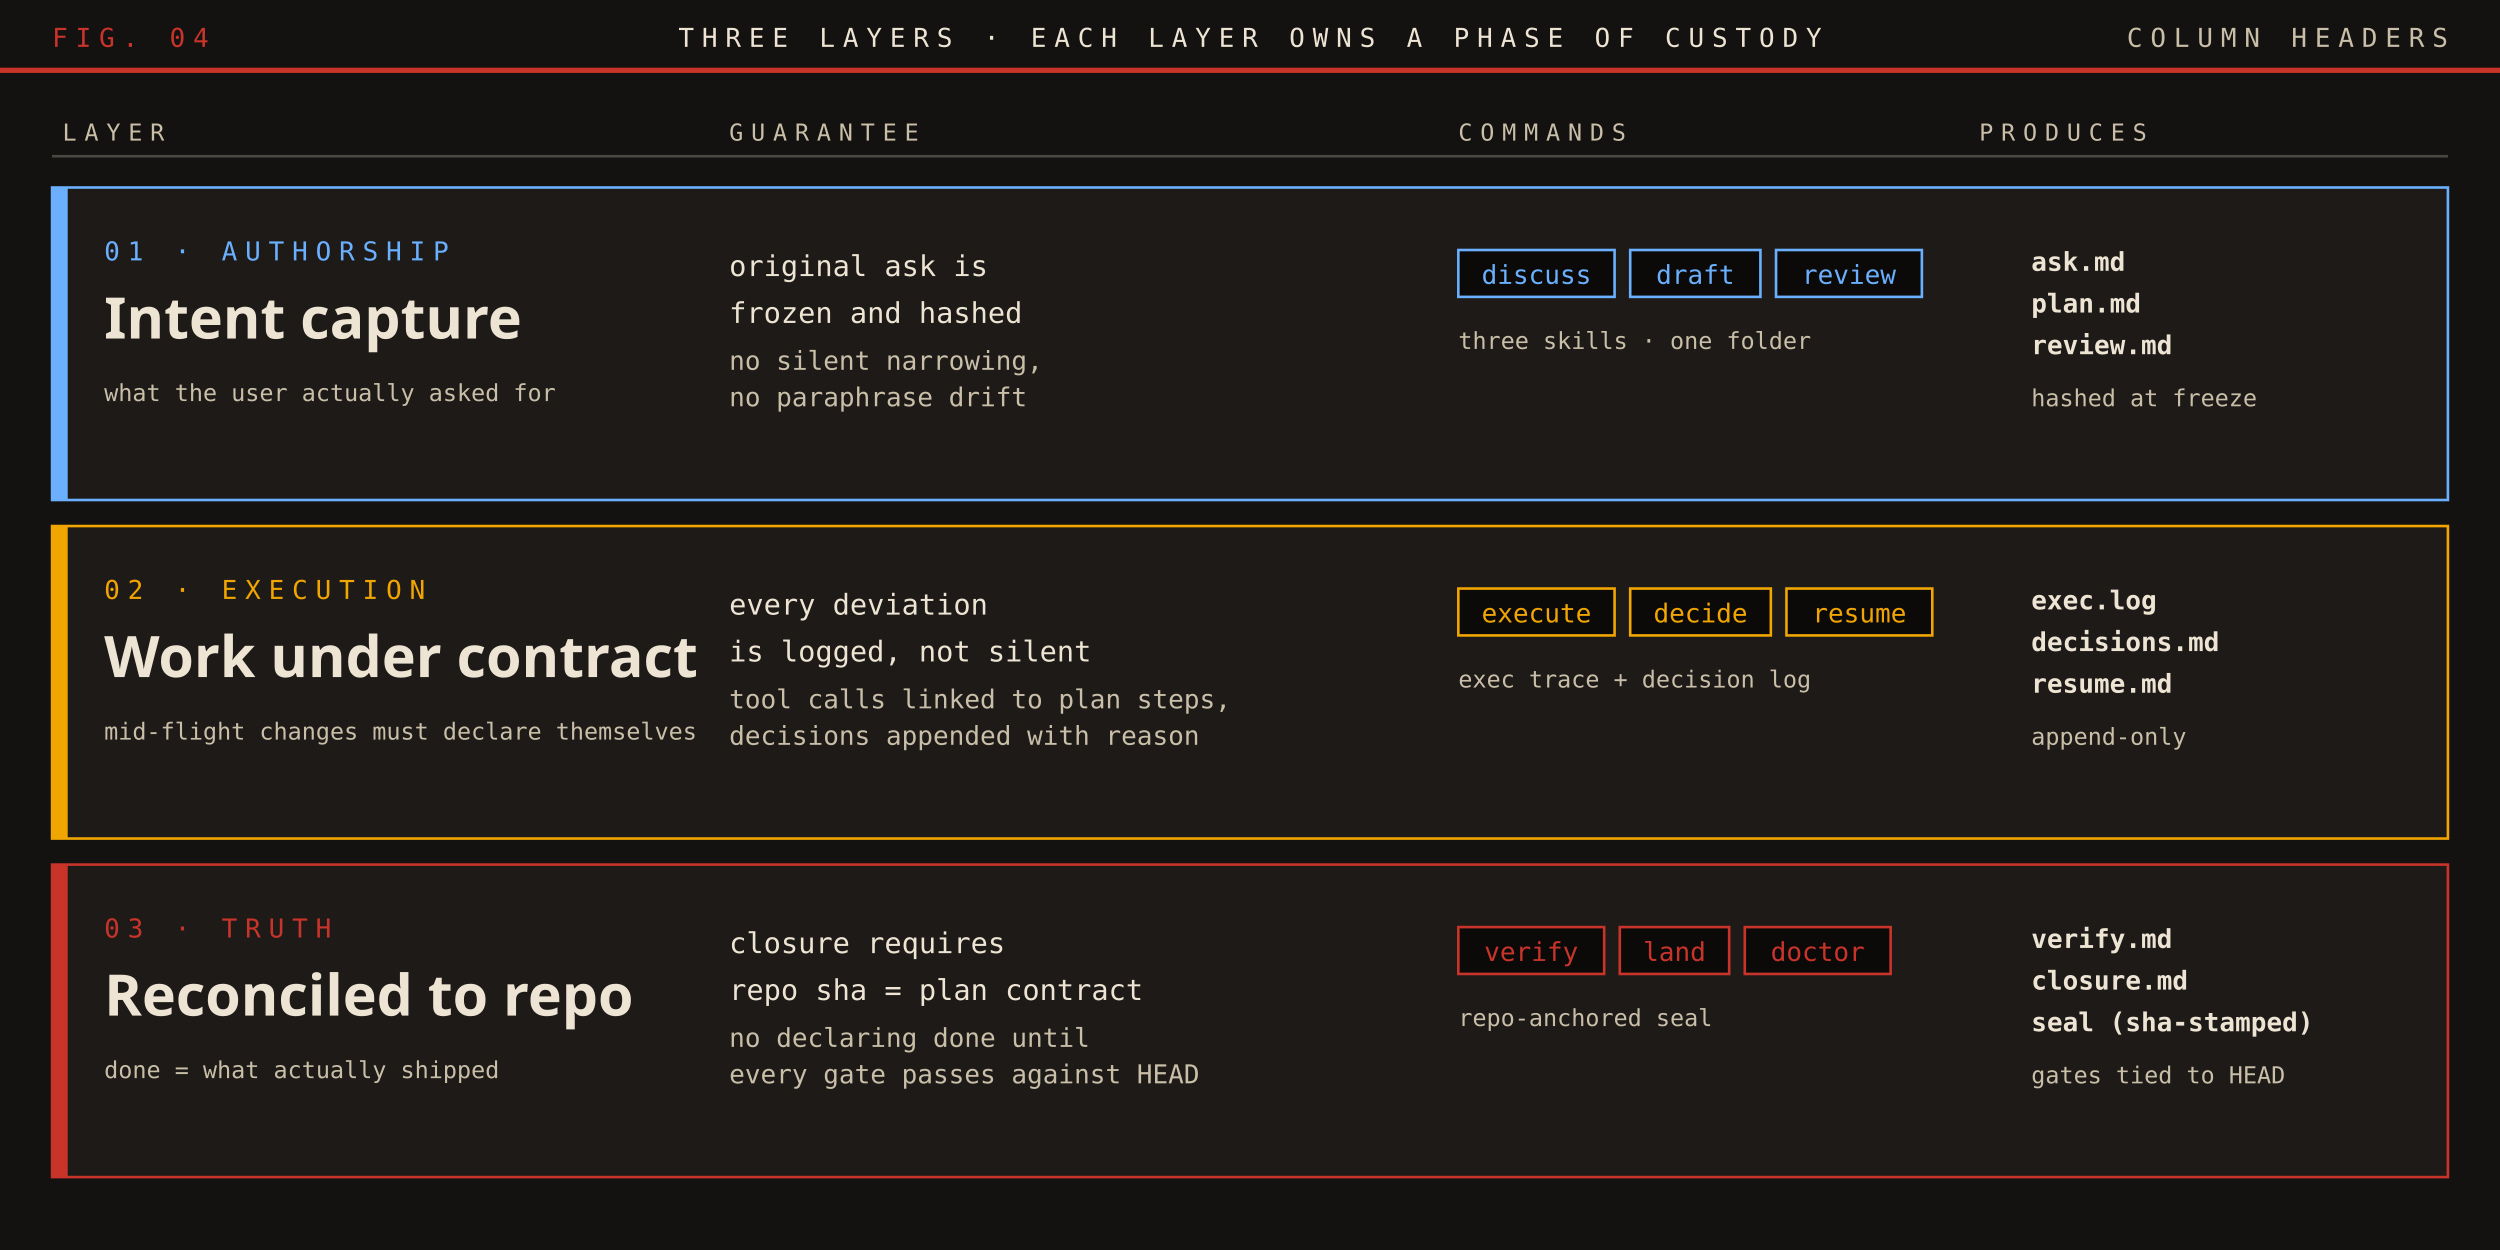
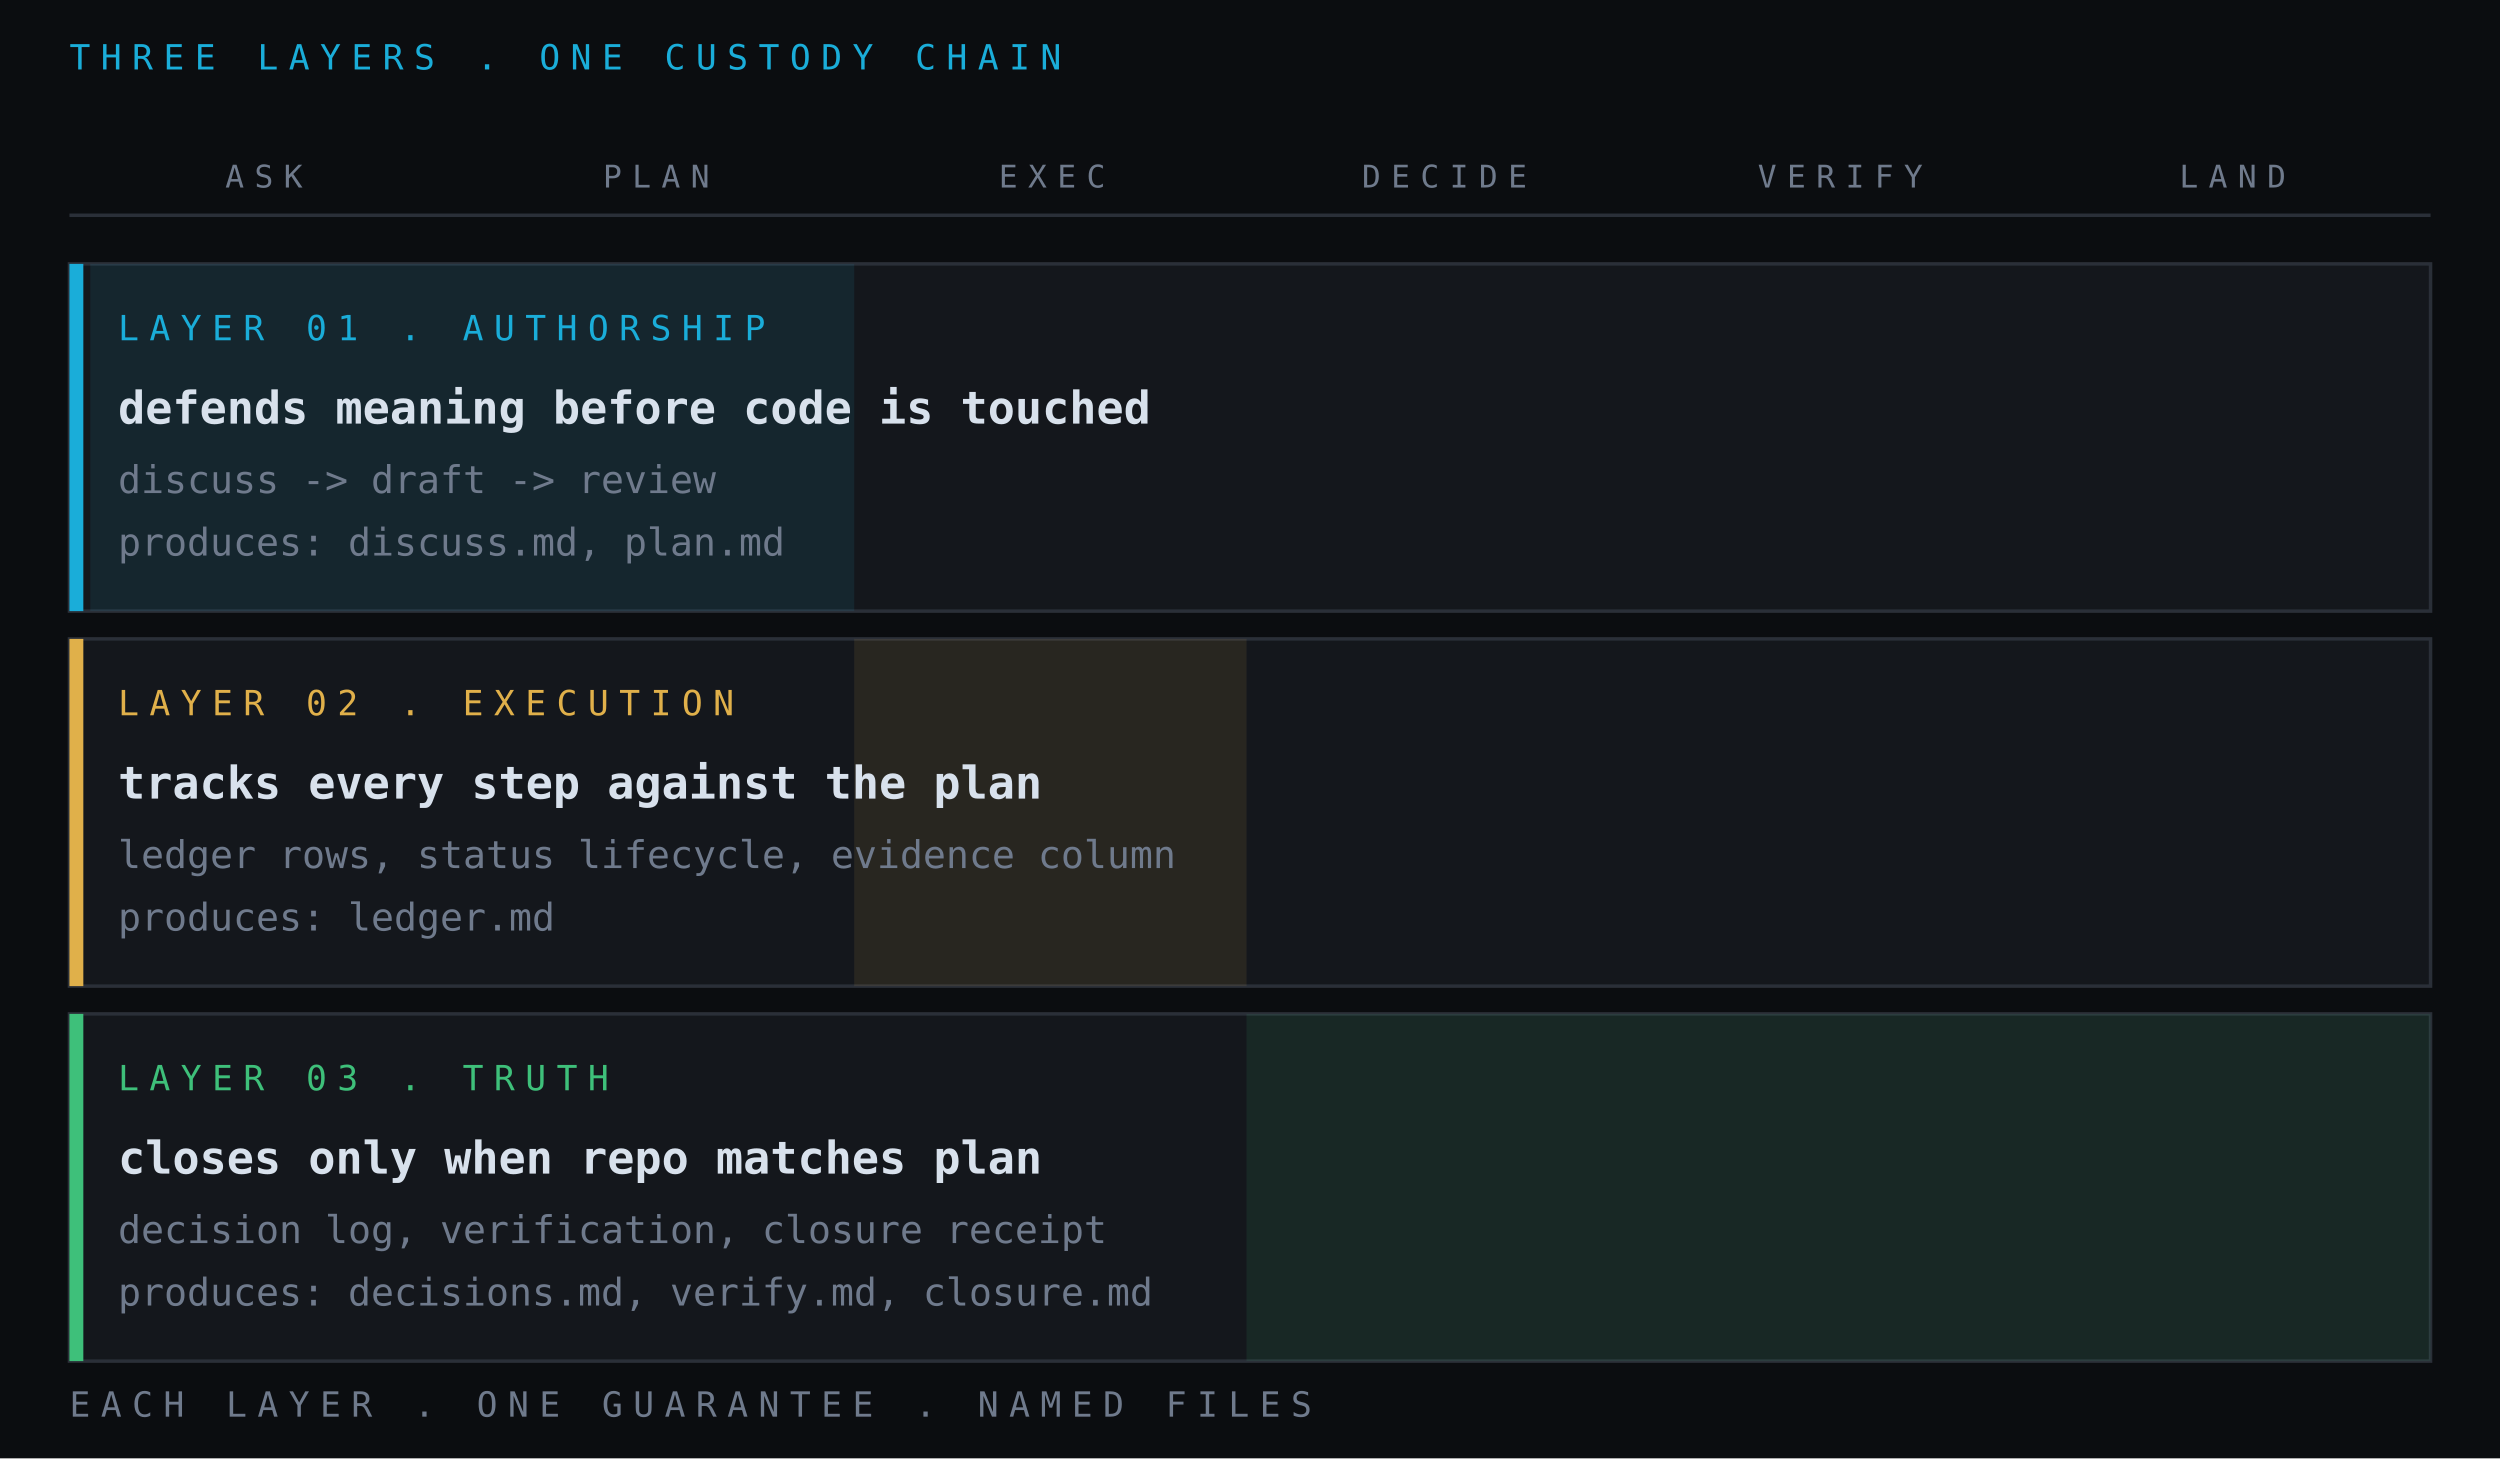
- <svg xmlns="http://www.w3.org/2000/svg" viewBox="0 0 960 480" role="img" aria-label="Three layers: authorship, execution, truth — with commands, files, and guarantees">
-   <rect width="960" height="480" fill="#141211" />
-   <rect x="0" y="0" width="960" height="26" fill="#141211" />
-   <rect x="0" y="26" width="960" height="2" fill="#c9342a" />
+ <svg xmlns="http://www.w3.org/2000/svg" viewBox="0 0 720 420" role="img" aria-label="Three layers -- authorship, execution, truth -- each owning a phase of the six-stage custody chain, with the files each layer produces.">
+   <rect width="720" height="420" fill="#0b0d10" />
  <g font-family="ui-monospace,Menlo,Consolas,monospace" font-size="10" letter-spacing="3">
-     <text x="20" y="18" fill="#c9342a">FIG. 04</text>
-     <text x="480" y="18" text-anchor="middle" fill="#ede4d3">THREE LAYERS · EACH LAYER OWNS A PHASE OF CUSTODY</text>
-     <text x="940" y="18" text-anchor="end" fill="#c9bfa8">COLUMN HEADERS</text>
+     <text x="20" y="20" fill="#1aadd9">THREE LAYERS . ONE CUSTODY CHAIN</text>
  </g>
-   <g font-family="ui-monospace,Menlo,Consolas,monospace" font-size="9" letter-spacing="3" fill="#c9bfa8">
-     <text x="24" y="54">LAYER</text>
-     <text x="280" y="54">GUARANTEE</text>
-     <text x="560" y="54">COMMANDS</text>
-     <text x="760" y="54">PRODUCES</text>
+   <g font-family="ui-monospace,Menlo,Consolas,monospace" font-size="9" letter-spacing="3" fill="#6f7a8c">
+     <text x="76" y="54" text-anchor="middle">ASK</text>
+     <text x="189" y="54" text-anchor="middle">PLAN</text>
+     <text x="303" y="54" text-anchor="middle">EXEC</text>
+     <text x="416" y="54" text-anchor="middle">DECIDE</text>
+     <text x="530" y="54" text-anchor="middle">VERIFY</text>
+     <text x="643" y="54" text-anchor="middle">LAND</text>
  </g>
-   <line x1="20" y1="60" x2="940" y2="60" stroke="rgba(237,228,211,.25)" />
-   <g transform="translate(20,72)">
-     <rect width="920" height="120" fill="#1d1a18" stroke="#6ab0ff" stroke-width="1" />
-     <rect x="0" y="0" width="6" height="120" fill="#6ab0ff" />
-     <g transform="translate(20,28)">
-       <text font-family="ui-monospace,Menlo,Consolas,monospace" font-size="10" letter-spacing="3" fill="#6ab0ff">01 · AUTHORSHIP</text>
-       <text y="30" font-family="ui-sans-serif,system-ui,sans-serif" font-size="22" font-weight="700" fill="#ede4d3">Intent capture</text>
-       <text y="54" font-family="ui-monospace,Menlo,Consolas,monospace" font-size="9" fill="#c9bfa8">what the user actually asked for</text>
-     </g>
-     <g transform="translate(260,34)" font-family="ui-monospace,Menlo,Consolas,monospace" font-size="11" fill="#ede4d3">
-       <text>original ask is</text>
-       <text y="18">frozen and hashed</text>
-       <text y="36" fill="#c9bfa8" font-size="10">no silent narrowing,</text>
-       <text y="50" fill="#c9bfa8" font-size="10">no paraphrase drift</text>
-     </g>
-     <g transform="translate(540,34)" font-family="ui-monospace,Menlo,Consolas,monospace" font-size="10">
-       <g>
-         <rect x="0" y="-10" width="60" height="18" fill="#0b0a09" stroke="#6ab0ff" />
-         <text x="30" y="3" text-anchor="middle" fill="#6ab0ff">discuss</text>
-       </g>
-       <g transform="translate(66,0)">
-         <rect x="0" y="-10" width="50" height="18" fill="#0b0a09" stroke="#6ab0ff" />
-         <text x="25" y="3" text-anchor="middle" fill="#6ab0ff">draft</text>
-       </g>
-       <g transform="translate(122,0)">
-         <rect x="0" y="-10" width="56" height="18" fill="#0b0a09" stroke="#6ab0ff" />
-         <text x="28" y="3" text-anchor="middle" fill="#6ab0ff">review</text>
-       </g>
-       <text y="28" font-size="9" fill="#c9bfa8">three skills · one folder</text>
-     </g>
-     <g transform="translate(760,32)" font-family="ui-monospace,Menlo,Consolas,monospace" font-size="10" fill="#ede4d3">
-       <text font-weight="700">ask.md</text>
-       <text y="16" font-weight="700">plan.md</text>
-       <text y="32" font-weight="700">review.md</text>
-       <text y="52" font-size="9" fill="#c9bfa8">hashed at freeze</text>
+   <line x1="20" y1="62" x2="700" y2="62" stroke="#2a2f38" stroke-width="1" />
+   <g transform="translate(20,76)">
+     <rect width="680" height="100" fill="#14171c" stroke="#2a2f38" stroke-width="1" />
+     <rect x="0" y="0" width="4" height="100" fill="#1aadd9" />
+     <rect x="6" y="0" width="220" height="100" fill="#1aadd9" opacity="0.10" />
+     <g font-family="ui-monospace,Menlo,Consolas,monospace">
+       <text x="14" y="22" font-size="10" letter-spacing="3" fill="#1aadd9">LAYER 01 . AUTHORSHIP</text>
+       <text x="14" y="46" font-size="13" font-weight="700" fill="#d8e1ec">defends meaning before code is touched</text>
+       <text x="14" y="66" font-size="11" fill="#6f7a8c">discuss -&gt; draft -&gt; review</text>
+       <text x="14" y="84" font-size="11" fill="#6f7a8c">produces: discuss.md, plan.md</text>
    </g>
  </g>
-   <g transform="translate(20,202)">
-     <rect width="920" height="120" fill="#1d1a18" stroke="#f0a500" stroke-width="1" />
-     <rect x="0" y="0" width="6" height="120" fill="#f0a500" />
-     <g transform="translate(20,28)">
-       <text font-family="ui-monospace,Menlo,Consolas,monospace" font-size="10" letter-spacing="3" fill="#f0a500">02 · EXECUTION</text>
-       <text y="30" font-family="ui-sans-serif,system-ui,sans-serif" font-size="22" font-weight="700" fill="#ede4d3">Work under contract</text>
-       <text y="54" font-family="ui-monospace,Menlo,Consolas,monospace" font-size="9" fill="#c9bfa8">mid-flight changes must declare themselves</text>
-     </g>
-     <g transform="translate(260,34)" font-family="ui-monospace,Menlo,Consolas,monospace" font-size="11" fill="#ede4d3">
-       <text>every deviation</text>
-       <text y="18">is logged, not silent</text>
-       <text y="36" fill="#c9bfa8" font-size="10">tool calls linked to plan steps,</text>
-       <text y="50" fill="#c9bfa8" font-size="10">decisions appended with reason</text>
-     </g>
-     <g transform="translate(540,34)" font-family="ui-monospace,Menlo,Consolas,monospace" font-size="10">
-       <g>
-         <rect x="0" y="-10" width="60" height="18" fill="#0b0a09" stroke="#f0a500" />
-         <text x="30" y="3" text-anchor="middle" fill="#f0a500">execute</text>
-       </g>
-       <g transform="translate(66,0)">
-         <rect x="0" y="-10" width="54" height="18" fill="#0b0a09" stroke="#f0a500" />
-         <text x="27" y="3" text-anchor="middle" fill="#f0a500">decide</text>
-       </g>
-       <g transform="translate(126,0)">
-         <rect x="0" y="-10" width="56" height="18" fill="#0b0a09" stroke="#f0a500" />
-         <text x="28" y="3" text-anchor="middle" fill="#f0a500">resume</text>
-       </g>
-       <text y="28" font-size="9" fill="#c9bfa8">exec trace + decision log</text>
-     </g>
-     <g transform="translate(760,32)" font-family="ui-monospace,Menlo,Consolas,monospace" font-size="10" fill="#ede4d3">
-       <text font-weight="700">exec.log</text>
-       <text y="16" font-weight="700">decisions.md</text>
-       <text y="32" font-weight="700">resume.md</text>
-       <text y="52" font-size="9" fill="#c9bfa8">append-only</text>
+   <g transform="translate(20,184)">
+     <rect width="680" height="100" fill="#14171c" stroke="#2a2f38" stroke-width="1" />
+     <rect x="0" y="0" width="4" height="100" fill="#e0b04a" />
+     <rect x="226" y="0" width="113" height="100" fill="#e0b04a" opacity="0.10" />
+     <g font-family="ui-monospace,Menlo,Consolas,monospace">
+       <text x="14" y="22" font-size="10" letter-spacing="3" fill="#e0b04a">LAYER 02 . EXECUTION</text>
+       <text x="14" y="46" font-size="13" font-weight="700" fill="#d8e1ec">tracks every step against the plan</text>
+       <text x="14" y="66" font-size="11" fill="#6f7a8c">ledger rows, status lifecycle, evidence column</text>
+       <text x="14" y="84" font-size="11" fill="#6f7a8c">produces: ledger.md</text>
    </g>
  </g>
-   <g transform="translate(20,332)">
-     <rect width="920" height="120" fill="#1d1a18" stroke="#c9342a" stroke-width="1" />
-     <rect x="0" y="0" width="6" height="120" fill="#c9342a" />
-     <g transform="translate(20,28)">
-       <text font-family="ui-monospace,Menlo,Consolas,monospace" font-size="10" letter-spacing="3" fill="#c9342a">03 · TRUTH</text>
-       <text y="30" font-family="ui-sans-serif,system-ui,sans-serif" font-size="22" font-weight="700" fill="#ede4d3">Reconciled to repo</text>
-       <text y="54" font-family="ui-monospace,Menlo,Consolas,monospace" font-size="9" fill="#c9bfa8">done = what actually shipped</text>
-     </g>
-     <g transform="translate(260,34)" font-family="ui-monospace,Menlo,Consolas,monospace" font-size="11" fill="#ede4d3">
-       <text>closure requires</text>
-       <text y="18">repo sha = plan contract</text>
-       <text y="36" fill="#c9bfa8" font-size="10">no declaring done until</text>
-       <text y="50" fill="#c9bfa8" font-size="10">every gate passes against HEAD</text>
-     </g>
-     <g transform="translate(540,34)" font-family="ui-monospace,Menlo,Consolas,monospace" font-size="10">
-       <g>
-         <rect x="0" y="-10" width="56" height="18" fill="#0b0a09" stroke="#c9342a" />
-         <text x="28" y="3" text-anchor="middle" fill="#c9342a">verify</text>
-       </g>
-       <g transform="translate(62,0)">
-         <rect x="0" y="-10" width="42" height="18" fill="#0b0a09" stroke="#c9342a" />
-         <text x="21" y="3" text-anchor="middle" fill="#c9342a">land</text>
-       </g>
-       <g transform="translate(110,0)">
-         <rect x="0" y="-10" width="56" height="18" fill="#0b0a09" stroke="#c9342a" />
-         <text x="28" y="3" text-anchor="middle" fill="#c9342a">doctor</text>
-       </g>
-       <text y="28" font-size="9" fill="#c9bfa8">repo-anchored seal</text>
-     </g>
-     <g transform="translate(760,32)" font-family="ui-monospace,Menlo,Consolas,monospace" font-size="10" fill="#ede4d3">
-       <text font-weight="700">verify.md</text>
-       <text y="16" font-weight="700">closure.md</text>
-       <text y="32" font-weight="700">seal (sha-stamped)</text>
-       <text y="52" font-size="9" fill="#c9bfa8">gates tied to HEAD</text>
+   <g transform="translate(20,292)">
+     <rect width="680" height="100" fill="#14171c" stroke="#2a2f38" stroke-width="1" />
+     <rect x="0" y="0" width="4" height="100" fill="#3ec07a" />
+     <rect x="339" y="0" width="341" height="100" fill="#3ec07a" opacity="0.10" />
+     <g font-family="ui-monospace,Menlo,Consolas,monospace">
+       <text x="14" y="22" font-size="10" letter-spacing="3" fill="#3ec07a">LAYER 03 . TRUTH</text>
+       <text x="14" y="46" font-size="13" font-weight="700" fill="#d8e1ec">closes only when repo matches plan</text>
+       <text x="14" y="66" font-size="11" fill="#6f7a8c">decision log, verification, closure receipt</text>
+       <text x="14" y="84" font-size="11" fill="#6f7a8c">produces: decisions.md, verify.md, closure.md</text>
    </g>
  </g>
+   <g font-family="ui-monospace,Menlo,Consolas,monospace" font-size="10" letter-spacing="3">
+     <text x="20" y="408" fill="#6f7a8c">EACH LAYER . ONE GUARANTEE . NAMED FILES</text>
+   </g>
</svg>
